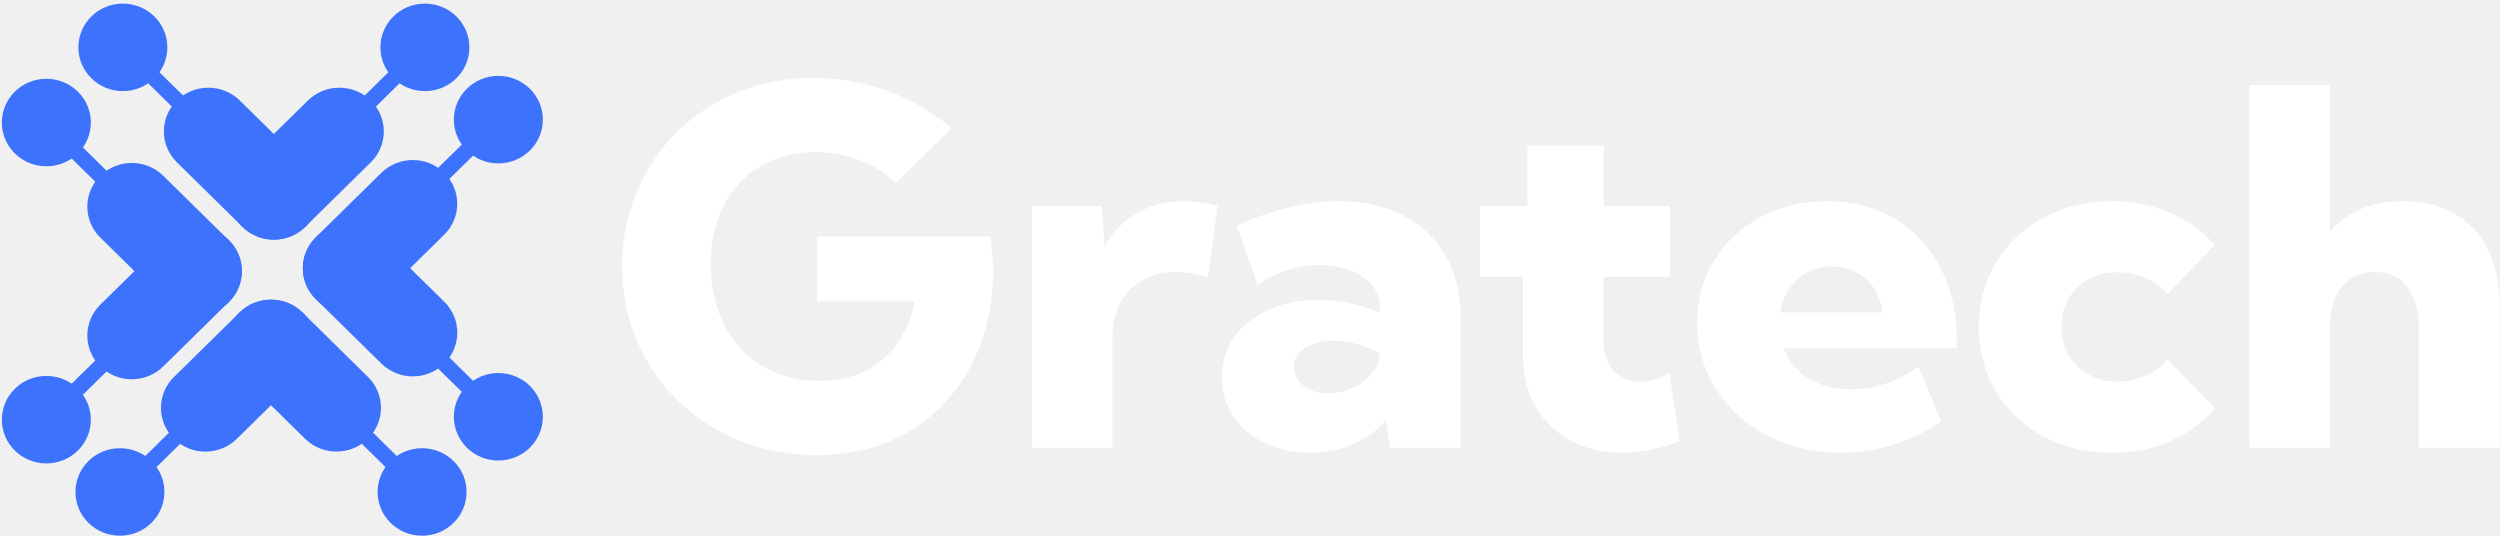
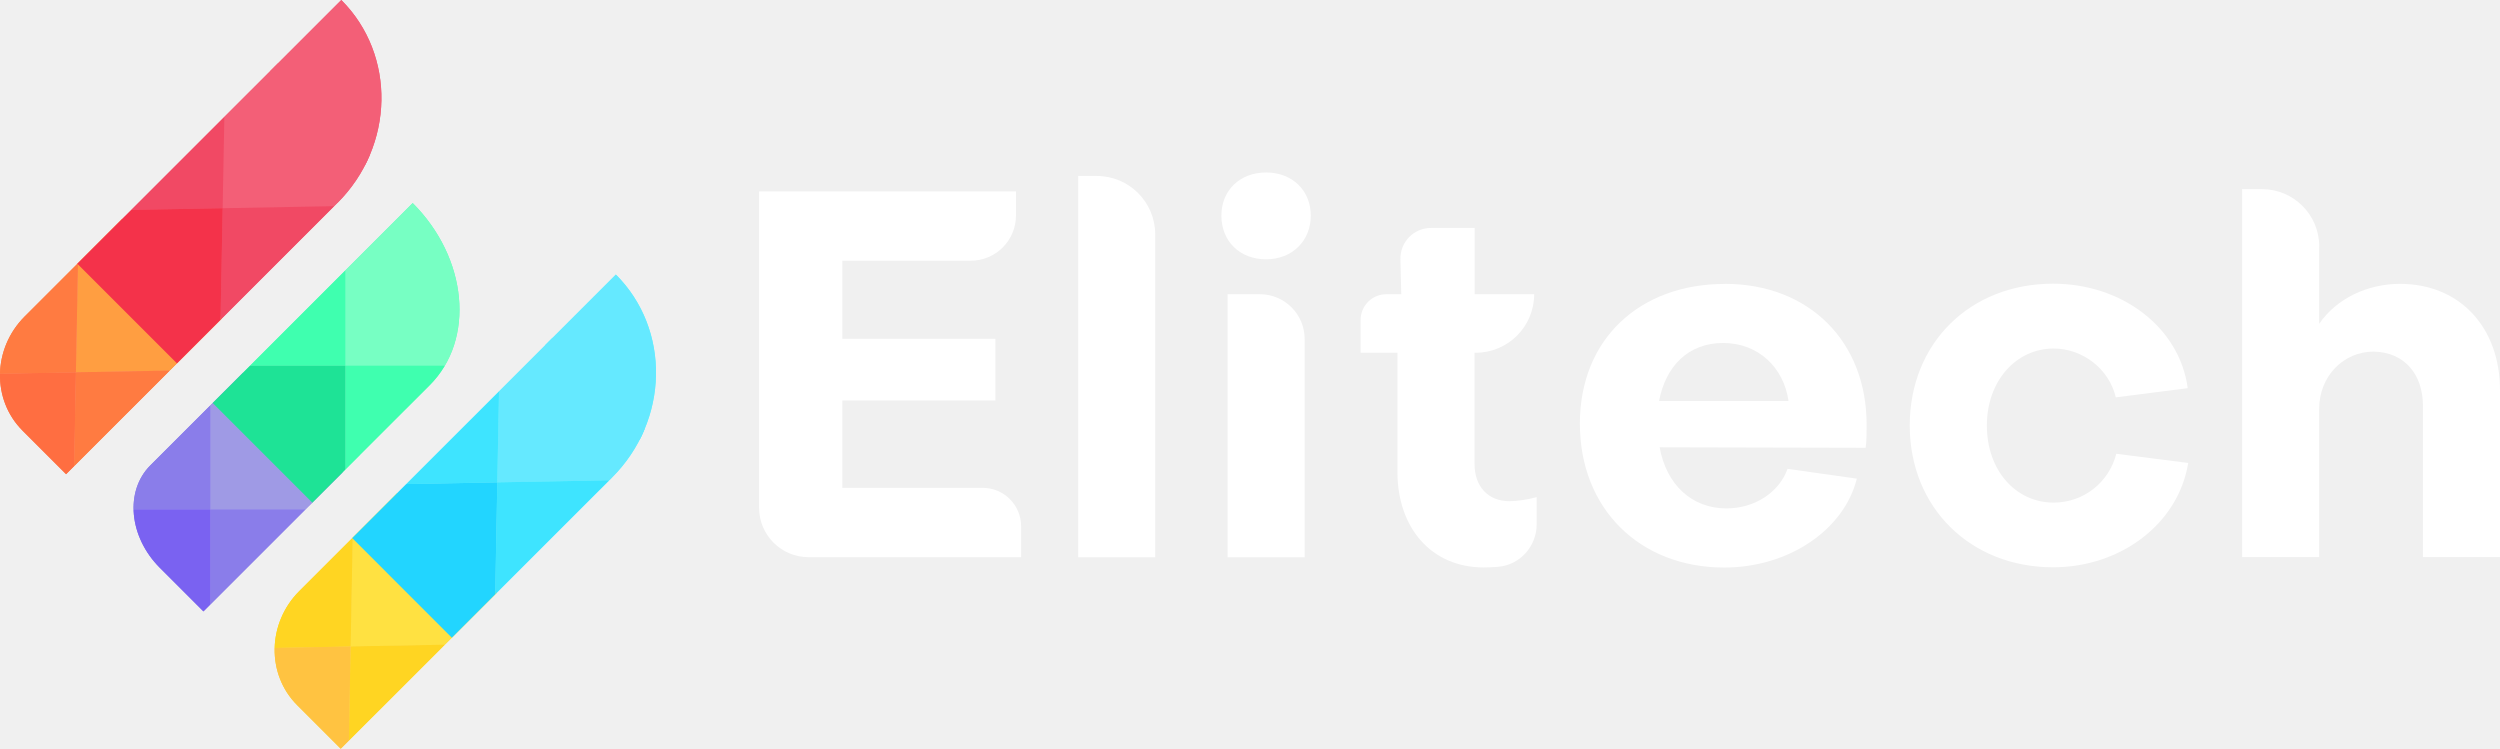
- <svg xmlns="http://www.w3.org/2000/svg" width="196" height="42" viewBox="0 0 196 42" fill="none">
-   <g clip-path="url(#clip0_622_1165)">
-     <path d="M176.344 35.11V6.674H182.667V18.181C184.042 16.576 185.944 15.774 188.374 15.774C190.764 15.774 192.627 16.507 193.964 17.973C195.301 19.439 195.969 21.48 195.969 24.096V35.11H189.646V25.783C189.646 24.368 189.344 23.275 188.74 22.504C188.149 21.72 187.307 21.328 186.214 21.328C185.096 21.328 184.222 21.72 183.593 22.504C182.976 23.287 182.667 24.38 182.667 25.783V35.11H176.344Z" fill="white" />
-     <path d="M173.673 32.002C172.734 33.088 171.571 33.941 170.183 34.561C168.795 35.18 167.259 35.489 165.576 35.489C163.571 35.489 161.778 35.066 160.197 34.219C158.629 33.36 157.396 32.191 156.496 30.712C155.596 29.221 155.146 27.527 155.146 25.632C155.146 23.736 155.596 22.049 156.496 20.57C157.396 19.079 158.629 17.91 160.197 17.063C161.778 16.204 163.571 15.774 165.576 15.774C167.246 15.774 168.769 16.084 170.145 16.703C171.533 17.309 172.696 18.144 173.634 19.205L169.932 23.053C169.483 22.523 168.905 22.106 168.197 21.802C167.504 21.499 166.777 21.347 166.019 21.347C165.171 21.347 164.413 21.531 163.744 21.897C163.089 22.251 162.568 22.75 162.183 23.395C161.81 24.039 161.624 24.772 161.624 25.594C161.624 26.441 161.81 27.192 162.183 27.85C162.568 28.494 163.089 29 163.744 29.366C164.413 29.733 165.171 29.916 166.019 29.916C166.777 29.916 167.51 29.765 168.217 29.461C168.924 29.158 169.496 28.741 169.932 28.21L173.673 32.002Z" fill="white" />
-     <path d="M152.185 33.044C149.782 34.674 147.166 35.489 144.339 35.489C142.205 35.489 140.284 35.047 138.575 34.162C136.878 33.265 135.535 32.052 134.546 30.523C133.556 28.981 133.061 27.249 133.061 25.328C133.061 23.496 133.504 21.866 134.391 20.437C135.278 18.997 136.486 17.859 138.016 17.025C139.558 16.191 141.299 15.774 143.24 15.774C145.258 15.774 147.031 16.235 148.56 17.158C150.09 18.08 151.279 19.363 152.127 21.006C152.988 22.637 153.419 24.532 153.419 26.693V27.3H139.847C140.078 27.919 140.425 28.469 140.888 28.949C141.363 29.429 141.955 29.815 142.661 30.106C143.369 30.384 144.178 30.523 145.091 30.523C146.98 30.523 148.753 29.922 150.411 28.722L152.185 33.044ZM139.577 24.494H147.597C147.52 23.787 147.301 23.161 146.941 22.617C146.581 22.074 146.106 21.651 145.515 21.347C144.936 21.044 144.287 20.892 143.568 20.892C142.835 20.892 142.186 21.057 141.621 21.385C141.068 21.701 140.612 22.131 140.252 22.674C139.905 23.205 139.68 23.812 139.577 24.494Z" fill="white" />
-     <path d="M131.685 34.599C130.142 35.193 128.645 35.49 127.193 35.49C125.663 35.49 124.307 35.173 123.125 34.542C121.956 33.897 121.043 33.013 120.388 31.888C119.732 30.75 119.405 29.43 119.405 27.926V21.708H116.031V16.153H119.752V11.414H125.728V16.153H130.933V21.708H125.728V26.807C125.728 27.805 126.011 28.576 126.576 29.12C127.142 29.663 127.823 29.935 128.619 29.935C129.391 29.935 130.142 29.695 130.875 29.215L131.685 34.599Z" fill="white" />
-     <path d="M114.516 35.11H108.983L108.655 32.949C107.948 33.758 107.087 34.384 106.072 34.826C105.057 35.268 103.938 35.489 102.718 35.489C101.381 35.489 100.192 35.237 99.151 34.731C98.11 34.226 97.288 33.531 96.684 32.646C96.092 31.749 95.797 30.731 95.797 29.594C95.797 28.393 96.118 27.338 96.761 26.428C97.416 25.518 98.316 24.804 99.46 24.286C100.604 23.768 101.908 23.509 103.373 23.509C104.208 23.509 105.031 23.597 105.841 23.774C106.663 23.951 107.447 24.197 108.193 24.513V24.115C108.193 23.445 107.987 22.864 107.576 22.371C107.164 21.878 106.605 21.493 105.898 21.215C105.192 20.924 104.388 20.779 103.489 20.779C102.602 20.779 101.741 20.918 100.905 21.196C100.07 21.461 99.305 21.847 98.611 22.352L96.954 17.708C98.316 17.063 99.671 16.583 101.021 16.267C102.383 15.938 103.694 15.774 104.954 15.774C106.895 15.774 108.578 16.147 110.005 16.892C111.444 17.638 112.556 18.693 113.34 20.058C114.124 21.411 114.516 23.016 114.516 24.873V35.11ZM104.144 30.845C104.8 30.845 105.429 30.706 106.033 30.428C106.65 30.137 107.151 29.758 107.537 29.29C107.935 28.823 108.141 28.324 108.154 27.793V27.717C107.64 27.388 107.068 27.142 106.438 26.978C105.808 26.801 105.179 26.712 104.549 26.712C103.611 26.712 102.859 26.902 102.294 27.281C101.728 27.648 101.445 28.14 101.445 28.76C101.445 29.151 101.561 29.512 101.792 29.84C102.024 30.156 102.345 30.403 102.756 30.579C103.167 30.756 103.63 30.845 104.144 30.845Z" fill="white" />
-     <path d="M87.211 35.11H80.888V16.153H86.382L86.594 19.281C87.237 18.169 88.091 17.309 89.158 16.703C90.225 16.084 91.446 15.774 92.821 15.774C93.245 15.774 93.675 15.806 94.112 15.869C94.562 15.932 95.012 16.027 95.462 16.153L94.691 21.745C93.791 21.467 92.949 21.328 92.165 21.328C91.163 21.328 90.289 21.543 89.544 21.973C88.798 22.403 88.22 23.003 87.808 23.774C87.41 24.545 87.211 25.455 87.211 26.504V35.11Z" fill="white" />
-     <path d="M70.216 14.352C69.457 13.581 68.532 12.987 67.44 12.57C66.347 12.14 65.177 11.926 63.931 11.926C62.697 11.926 61.579 12.134 60.576 12.551C59.574 12.968 58.706 13.569 57.974 14.352C57.254 15.123 56.695 16.046 56.297 17.12C55.911 18.194 55.718 19.401 55.718 20.741C55.718 22.093 55.924 23.332 56.335 24.456C56.746 25.569 57.325 26.529 58.071 27.338C58.829 28.134 59.728 28.753 60.769 29.196C61.81 29.638 62.967 29.859 64.239 29.859C65.242 29.859 66.154 29.72 66.977 29.442C67.812 29.151 68.545 28.741 69.174 28.21C69.817 27.666 70.35 27.009 70.775 26.238C71.212 25.467 71.526 24.595 71.719 23.622H64.046V18.542H77.676L77.869 21.082C77.869 23.243 77.535 25.221 76.866 27.016C76.198 28.798 75.247 30.34 74.013 31.641C72.792 32.93 71.334 33.929 69.637 34.636C67.941 35.331 66.058 35.679 63.989 35.679C61.843 35.679 59.844 35.306 57.993 34.56C56.156 33.802 54.542 32.753 53.154 31.414C51.779 30.074 50.706 28.507 49.935 26.712C49.164 24.905 48.778 22.946 48.778 20.835C48.778 18.763 49.157 16.835 49.916 15.054C50.674 13.259 51.728 11.692 53.077 10.352C54.44 9.012 56.027 7.97 57.839 7.224C59.664 6.479 61.637 6.106 63.757 6.106C65.749 6.106 67.683 6.447 69.56 7.129C71.436 7.812 73.12 8.785 74.611 10.049L70.216 14.352Z" fill="white" />
-     <path d="M21.474 18.788C23.4 18.788 24.962 17.253 24.962 15.358C24.962 13.464 23.4 11.928 21.474 11.928C19.547 11.928 17.985 13.464 17.985 15.358C17.985 17.253 19.547 18.788 21.474 18.788Z" fill="#3C72FC" />
-     <path d="M19.008 17.781L13.871 12.729C12.508 11.389 12.508 9.218 13.871 7.881C15.234 6.541 17.442 6.541 18.801 7.881L23.938 12.932L19.008 17.781Z" fill="#3C72FC" />
-     <path d="M9.633 7.143C11.559 7.143 13.121 5.607 13.121 3.713C13.121 1.818 11.559 0.283 9.633 0.283C7.706 0.283 6.145 1.818 6.145 3.713C6.145 5.607 7.706 7.143 9.633 7.143Z" fill="#3C72FC" />
-     <path d="M15.565 10.412L9.722 4.666L10.605 3.802L16.444 9.544L15.565 10.412Z" fill="#3C72FC" />
-     <path d="M21.468 18.788C23.394 18.788 24.956 17.253 24.956 15.358C24.956 13.464 23.394 11.928 21.468 11.928C19.541 11.928 17.98 13.464 17.98 15.358C17.98 17.253 19.541 18.788 21.468 18.788Z" fill="#3C72FC" />
-     <path d="M19.001 12.932L24.138 7.881C25.501 6.541 27.709 6.541 29.068 7.881C30.431 9.222 30.431 11.393 29.068 12.729L23.931 17.781L19.001 12.932Z" fill="#3C72FC" />
-     <path d="M33.312 7.143C35.239 7.143 36.801 5.607 36.801 3.713C36.801 1.818 35.239 0.283 33.312 0.283C31.386 0.283 29.824 1.818 29.824 3.713C29.824 5.607 31.386 7.143 33.312 7.143Z" fill="#3C72FC" />
-     <path d="M27.382 10.412L26.5 9.544L32.342 3.802L33.221 4.666L27.382 10.412Z" fill="#3C72FC" />
-     <path d="M27.23 24.459C29.156 24.459 30.718 22.923 30.718 21.029C30.718 19.134 29.156 17.598 27.23 17.598C25.303 17.598 23.741 19.134 23.741 21.029C23.741 22.923 25.303 24.459 27.23 24.459Z" fill="#3C72FC" />
-     <path d="M24.759 18.602L29.896 13.551C31.259 12.211 33.467 12.211 34.826 13.551C36.189 14.892 36.189 17.063 34.826 18.399L29.689 23.451L24.759 18.602Z" fill="#3C72FC" />
-     <path d="M39.071 12.809C40.997 12.809 42.559 11.274 42.559 9.379C42.559 7.485 40.997 5.949 39.071 5.949C37.144 5.949 35.582 7.485 35.582 9.379C35.582 11.274 37.144 12.809 39.071 12.809Z" fill="#3C72FC" />
-     <path d="M33.145 16.081L32.263 15.214L38.101 9.468L38.984 10.336L33.145 16.081Z" fill="#3C72FC" />
-     <path d="M27.23 24.459C29.156 24.459 30.718 22.924 30.718 21.029C30.718 19.134 29.156 17.599 27.23 17.599C25.303 17.599 23.741 19.134 23.741 21.029C23.741 22.924 25.303 24.459 27.23 24.459Z" fill="#3C72FC" />
-     <path d="M29.689 18.603L34.83 23.655C36.193 24.995 36.193 27.166 34.83 28.503C33.467 29.843 31.259 29.843 29.9 28.503L24.759 23.451L29.689 18.603Z" fill="#3C72FC" />
-     <path d="M39.071 36.105C40.997 36.105 42.559 34.569 42.559 32.674C42.559 30.78 40.997 29.244 39.071 29.244C37.144 29.244 35.582 30.78 35.582 32.674C35.582 34.569 37.144 36.105 39.071 36.105Z" fill="#3C72FC" />
-     <path d="M38.101 32.587L32.263 26.842L33.145 25.974L38.984 31.72L38.101 32.587Z" fill="#3C72FC" />
-     <path d="M21.25 30.354C23.176 30.354 24.738 28.818 24.738 26.924C24.738 25.029 23.176 23.494 21.25 23.494C19.323 23.494 17.761 25.029 17.761 26.924C17.761 28.818 19.323 30.354 21.25 30.354Z" fill="#3C72FC" />
-     <path d="M23.71 24.497L28.846 29.549C30.209 30.889 30.209 33.06 28.846 34.397C27.483 35.737 25.276 35.737 23.916 34.397L18.779 29.345L23.71 24.497Z" fill="#3C72FC" />
-     <path d="M33.091 41.999C35.017 41.999 36.579 40.464 36.579 38.569C36.579 36.675 35.017 35.139 33.091 35.139C31.164 35.139 29.602 36.675 29.602 38.569C29.602 40.464 31.164 41.999 33.091 41.999Z" fill="#3C72FC" />
-     <path d="M32.118 38.481L26.276 32.739L27.158 31.872L33.001 37.613L32.118 38.481Z" fill="#3C72FC" />
-     <path d="M21.247 30.354C23.174 30.354 24.736 28.818 24.736 26.924C24.736 25.029 23.174 23.494 21.247 23.494C19.321 23.494 17.759 25.029 17.759 26.924C17.759 28.818 19.321 30.354 21.247 30.354Z" fill="#3C72FC" />
-     <path d="M23.708 29.346L18.572 34.401C17.209 35.742 15.001 35.742 13.641 34.401C12.278 33.061 12.278 30.89 13.641 29.553L18.778 24.502L23.708 29.346Z" fill="#3C72FC" />
-     <path d="M9.403 41.999C11.33 41.999 12.891 40.464 12.891 38.569C12.891 36.675 11.33 35.139 9.403 35.139C7.477 35.139 5.915 36.675 5.915 38.569C5.915 40.464 7.477 41.999 9.403 41.999Z" fill="#3C72FC" />
-     <path d="M10.375 38.481L9.493 37.613L15.335 31.872L16.218 32.739L10.375 38.481Z" fill="#3C72FC" />
-     <path d="M15.474 24.683C17.401 24.683 18.963 23.147 18.963 21.253C18.963 19.358 17.401 17.822 15.474 17.822C13.548 17.822 11.986 19.358 11.986 21.253C11.986 23.147 13.548 24.683 15.474 24.683Z" fill="#3C72FC" />
-     <path d="M17.935 23.679L12.798 28.73C11.435 30.07 9.227 30.07 7.868 28.73C6.505 27.39 6.505 25.219 7.868 23.882L13.005 18.831L17.935 23.679Z" fill="#3C72FC" />
-     <path d="M3.633 36.332C5.56 36.332 7.122 34.797 7.122 32.902C7.122 31.008 5.56 29.472 3.633 29.472C1.707 29.472 0.145 31.008 0.145 32.902C0.145 34.797 1.707 36.332 3.633 36.332Z" fill="#3C72FC" />
-     <path d="M4.605 32.81L3.723 31.946L9.562 26.201L10.444 27.068L4.605 32.81Z" fill="#3C72FC" />
-     <path d="M15.474 24.684C17.401 24.684 18.963 23.148 18.963 21.253C18.963 19.359 17.401 17.823 15.474 17.823C13.548 17.823 11.986 19.359 11.986 21.253C11.986 23.148 13.548 24.684 15.474 24.684Z" fill="#3C72FC" />
-     <path d="M13.005 23.68L7.868 18.628C6.505 17.288 6.505 15.117 7.868 13.78C9.231 12.44 11.439 12.44 12.798 13.78L17.935 18.831L13.005 23.68Z" fill="#3C72FC" />
-     <path d="M3.633 13.037C5.56 13.037 7.122 11.502 7.122 9.607C7.122 7.713 5.56 6.177 3.633 6.177C1.707 6.177 0.145 7.713 0.145 9.607C0.145 11.502 1.707 13.037 3.633 13.037Z" fill="#3C72FC" />
-     <path d="M9.562 16.305L3.723 10.563L4.605 9.695L10.444 15.441L9.562 16.305Z" fill="#3C72FC" />
+ <svg xmlns="http://www.w3.org/2000/svg" id="Layer_2" data-name="Layer 2" viewBox="0 0 301.48 90.29">
+   <defs>
+     <style>
+       .cls-1 {
+         fill: #61ffbb;
+       }
+ 
+       .cls-1, .cls-2, .cls-3, .cls-4, .cls-5, .cls-6, .cls-7, .cls-8, .cls-9, .cls-10, .cls-11, .cls-12, .cls-13, .cls-14, .cls-15, .cls-16, .cls-17, .cls-18, .cls-19, .cls-20, .cls-21, .cls-22 {
+         stroke-width: 0px;
+       }
+ 
+       .cls-2 {
+         fill: #77ffc3;
+       }
+ 
+       .cls-3 {
+         fill: #3ee4ff;
+       }
+ 
+       .cls-4 {
+         fill: #22d5ff;
+       }
+ 
+       .cls-5 {
+         fill: #ff7b41;
+       }
+ 
+       .cls-6 {
+         fill: #1ee396;
+       }
+ 
+       .cls-7 {
+         fill: #65e9ff;
+       }
+ 
+       .cls-8 {
+         fill: #7a62f1;
+       }
+ 
+       .cls-9 {
+         fill: #ff6e41;
+       }
+ 
+       .cls-23 {
+         clip-path: url(#clippath-2);
+       }
+ 
+       .cls-10 {
+         fill: none;
+       }
+ 
+       .cls-24 {
+         clip-path: url(#clippath-1);
+       }
+ 
+       .cls-25 {
+         clip-path: url(#clippath-4);
+       }
+ 
+       .cls-11 {
+         fill: #3fffaf;
+       }
+ 
+       .cls-12 {
+         fill: #ff9e41;
+       }
+ 
+       .cls-13 {
+         fill: #66f8ff;
+       }
+ 
+       .cls-14 {
+         fill: #9f9ae5;
+       }
+ 
+       .cls-15 {
+         fill: #f14964;
+       }
+ 
+       .cls-26 {
+         clip-path: url(#clippath);
+       }
+ 
+       .cls-16 {
+         fill: #f35f77;
+       }
+ 
+       .cls-27 {
+         clip-path: url(#clippath-3);
+       }
+ 
+       .cls-17 {
+         fill: #8a7dea;
+       }
+ 
+       .cls-18 {
+         fill: #fff;
+       }
+ 
+       .cls-28 {
+         clip-path: url(#clippath-5);
+       }
+ 
+       .cls-19 {
+         fill: #f4324a;
+       }
+ 
+       .cls-20 {
+         fill: #ffc341;
+       }
+ 
+       .cls-21 {
+         fill: #ffe141;
+       }
+ 
+       .cls-22 {
+         fill: #ffd522;
+       }
+     </style>
+     <clipPath id="clippath">
+       <path class="cls-10" d="M73.81,57.58l-32.72,32.71-5.25-5.25c-3.73-3.73-3.61-9.9.26-13.77l38.17-38.16h0c6.63,6.63,6.42,17.59-.46,24.47Z" />
+     </clipPath>
+     <clipPath id="clippath-1">
+       <path class="cls-10" d="M73.81,57.58l-32.72,32.71-5.25-5.25c-3.73-3.73-3.61-9.9.26-13.77l38.17-38.16h0c6.63,6.63,6.42,17.59-.46,24.47Z" />
+     </clipPath>
+     <clipPath id="clippath-2">
+       <path class="cls-10" d="M40.69,24.47L7.97,57.18l-5.25-5.25c-3.73-3.73-3.61-9.9.26-13.77L41.16,0h0c6.63,6.63,6.42,17.59-.46,24.47Z" />
+     </clipPath>
+     <clipPath id="clippath-3">
+       <path class="cls-10" d="M40.69,24.47L7.97,57.18l-5.25-5.25c-3.73-3.73-3.61-9.9.26-13.77L41.16,0h0c6.63,6.63,6.42,17.59-.46,24.47Z" />
+     </clipPath>
+     <clipPath id="clippath-4">
+       <path class="cls-10" d="M43.44,54.83l-18.91,18.9-5.25-5.25c-3.73-3.73-4.25-9.26-1.15-12.36l31.64-31.63h0c6.63,6.63,7.55,16.46,2.05,21.96l-8.38,8.37" />
+     </clipPath>
+     <clipPath id="clippath-5">
+       <path class="cls-10" d="M43.44,54.83l-18.91,18.9-5.25-5.25c-3.73-3.73-4.25-9.26-1.15-12.36l31.64-31.63h0c6.63,6.63,7.55,16.46,2.05,21.96l-8.38,8.37" />
+     </clipPath>
+   </defs>
+   <g id="Layer_1-2" data-name="Layer 1">
+     <g>
+       <g>
+         <path class="cls-18" d="M101.58,58.83h16.92c2.56,0,4.64,2.08,4.64,4.64v3.72h-25.64c-3.29,0-5.96-2.67-5.96-5.96V23.08h30.98v2.9c0,3.02-2.45,5.46-5.46,5.46h-15.48v9.42h18.46v7.43h-18.46v10.53Z" />
+         <path class="cls-18" d="M139.31,28.28v38.92h-9.29V21.22h2.24c3.9,0,7.05,3.16,7.05,7.05Z" />
+         <path class="cls-18" d="M147.29,26c0-3.04,2.23-5.2,5.39-5.2s5.39,2.17,5.39,5.2-2.23,5.27-5.39,5.27-5.39-2.17-5.39-5.27ZM157.33,40.88v26.32h-9.29v-31.72h3.89c2.98,0,5.4,2.42,5.4,5.4Z" />
+         <path class="cls-18" d="M168.54,42.54h-4.46v-3.96c0-1.71,1.39-3.1,3.1-3.1h1.8s-.1-4.22-.1-4.22c-.05-2.07,1.61-3.77,3.68-3.77h5.27v7.99h0s7.18,0,7.18,0c0,0,0,0,0,0h0c0,3.9-3.16,7.06-7.06,7.06h-.13s0,0,0,0v13.44c0,2.66,1.61,4.46,4.21,4.46.87,0,2.23-.19,3.28-.49h0s0,3.28,0,3.28c0,2.64-2,4.89-4.63,5.12-.61.05-1.2.08-1.75.08-6.32,0-10.41-4.77-10.41-11.52v-14.37h0Z" />
+         <path class="cls-18" d="M208,34.23c10.16,0,17.1,6.94,17.1,16.98,0,.81,0,2.11-.12,2.79l-24.84-.06c.8,4.46,3.84,7.37,8.05,7.37,3.47,0,6.38-1.98,7.37-4.77l8.36,1.18c-1.55,6.2-8.24,10.72-15.99,10.72-10.22,0-17.41-7.12-17.41-17.35s7.25-16.85,17.47-16.85ZM215.68,48.36c-.56-4.03-3.65-7-7.87-7s-6.94,2.79-7.74,7h15.61Z" />
+         <path class="cls-18" d="M263.82,46.81l-8.67,1.11c-.8-3.41-3.97-5.89-7.5-5.89-4.52,0-8.05,3.9-8.05,9.29s3.47,9.29,8.05,9.29c3.66,0,6.69-2.48,7.56-5.89l8.67,1.11c-1.18,7.31-8.12,12.58-16.29,12.58-9.97,0-17.29-7.19-17.29-17.1s7.25-17.1,17.29-17.1c8.3,0,15.24,5.27,16.23,12.58Z" />
+         <path class="cls-18" d="M279.67,29.7v9.36c2.11-3.1,5.89-4.83,9.73-4.83,7.31,0,12.08,5.33,12.08,12.82v20.13h-9.29v-18.21c0-3.84-2.23-6.5-5.95-6.57-3.59,0-6.57,2.91-6.57,6.94v17.84h-9.29V22.81h2.4c3.81,0,6.9,3.09,6.9,6.9Z" />
+       </g>
+       <g>
+         <g>
+           <g class="cls-26">
+             <rect class="cls-13" x="69.56" y="32.56" width="12.68" height="20.65" transform="translate(-8.09 66.23) rotate(-45)" />
+             <g>
+               <polygon class="cls-22" points="65.95 77.52 42.72 54.29 42.28 77.96 65.95 77.52" />
+               <polygon class="cls-22" points="42.72 54.29 42.67 54.24 18.51 78.41 42.28 77.96 42.72 54.29" />
+               <polygon class="cls-22" points="42.28 77.96 41.84 101.63 65.95 77.52 42.28 77.96" />
+               <polygon class="cls-22" points="18.51 78.41 41.78 101.69 41.84 101.63 42.28 77.96 18.51 78.41" />
+             </g>
+             <g>
+               <polygon class="cls-13" points="83.64 57.73 60.41 34.5 59.97 58.17 83.64 57.73" />
+               <polygon class="cls-13" points="60.41 34.5 60.36 34.45 36.2 58.61 59.97 58.17 60.41 34.5" />
+               <polygon class="cls-13" points="59.97 58.17 59.53 81.84 83.64 57.73 59.97 58.17" />
+               <polygon class="cls-13" points="36.2 58.61 59.47 81.89 59.53 81.84 59.97 58.17 36.2 58.61" />
+             </g>
+           </g>
+           <g class="cls-24">
+             <rect class="cls-7" x="69.56" y="32.56" width="12.68" height="20.65" transform="translate(-8.09 66.23) rotate(-45)" />
+             <g>
+               <polygon class="cls-21" points="65.95 77.52 42.72 54.29 42.28 77.96 65.95 77.52" />
+               <polygon class="cls-22" points="42.72 54.29 42.67 54.24 18.51 78.41 42.28 77.96 42.72 54.29" />
+               <polygon class="cls-22" points="42.28 77.96 41.84 101.63 65.95 77.52 42.28 77.96" />
+               <polygon class="cls-20" points="18.51 78.41 41.78 101.69 41.84 101.63 42.28 77.96 18.51 78.41" />
+             </g>
+             <g>
+               <polygon class="cls-7" points="83.64 57.73 60.41 34.5 59.97 58.17 83.64 57.73" />
+               <polygon class="cls-3" points="60.41 34.5 60.36 34.45 36.2 58.61 59.97 58.17 60.41 34.5" />
+               <polygon class="cls-3" points="59.97 58.17 59.53 81.84 83.64 57.73 59.97 58.17" />
+               <polygon class="cls-4" points="36.2 58.61 59.47 81.89 59.53 81.84 59.97 58.17 36.2 58.61" />
+             </g>
+           </g>
+         </g>
+         <g>
+           <g class="cls-23">
+             <g>
+               <polygon class="cls-5" points="32.82 44.46 9.6 21.23 9.15 44.9 32.82 44.46" />
+               <polygon class="cls-5" points="9.6 21.23 9.54 21.18 -14.62 45.35 9.15 44.9 9.6 21.23" />
+               <polygon class="cls-5" points="9.15 44.9 8.71 68.57 32.82 44.46 9.15 44.9" />
+               <polygon class="cls-5" points="-14.62 45.35 8.66 68.63 8.71 68.57 9.15 44.9 -14.62 45.35" />
+             </g>
+             <polygon class="cls-16" points="54.56 12.64 39.96 -1.96 31.92 6.08 27.29 1.44 27.24 1.39 3.07 25.55 26.35 48.83 26.4 48.78 50.51 24.67 46.52 20.68 54.56 12.64" />
+           </g>
+           <g class="cls-27">
+             <rect class="cls-16" x="36.44" y="-.5" width="12.68" height="20.65" transform="translate(5.59 33.13) rotate(-45)" />
+             <g>
+               <polygon class="cls-12" points="32.82 44.46 9.6 21.23 9.15 44.9 32.82 44.46" />
+               <polygon class="cls-5" points="9.6 21.23 9.54 21.18 -14.62 45.35 9.15 44.9 9.6 21.23" />
+               <polygon class="cls-5" points="9.15 44.9 8.71 68.57 32.82 44.46 9.15 44.9" />
+               <polygon class="cls-9" points="-14.62 45.35 8.66 68.63 8.71 68.57 9.15 44.9 -14.62 45.35" />
+             </g>
+             <g>
+               <polygon class="cls-16" points="50.51 24.67 27.29 1.44 26.85 25.11 50.51 24.67" />
+               <polygon class="cls-15" points="27.29 1.44 27.24 1.39 3.07 25.55 26.85 25.11 27.29 1.44" />
+               <polygon class="cls-15" points="26.85 25.11 26.4 48.78 50.51 24.67 26.85 25.11" />
+               <polygon class="cls-19" points="3.07 25.55 26.35 48.83 26.4 48.78 26.85 25.11 3.07 25.55" />
+             </g>
+           </g>
+         </g>
+         <g>
+           <g class="cls-25">
+             <g>
+               <polygon class="cls-17" points="45.78 61.44 25.36 41.02 25.36 61.44 45.78 61.44" />
+               <polygon class="cls-17" points="25.36 41.02 25.32 40.98 4.86 61.44 25.36 61.44 25.36 41.02" />
+               <polygon class="cls-17" points="25.36 61.44 25.36 81.86 45.78 61.44 25.36 61.44" />
+               <polygon class="cls-17" points="4.86 61.44 25.32 81.9 25.36 81.86 25.36 61.44 4.86 61.44" />
+             </g>
+             <g>
+               <polygon class="cls-1" points="75.39 44.1 41.65 10.36 41.65 44.1 75.39 44.1" />
+               <polygon class="cls-1" points="41.65 23.68 41.61 23.64 21.15 44.1 41.65 44.1 41.65 23.68" />
+               <polygon class="cls-1" points="41.65 44.1 41.65 64.52 62.07 44.1 41.65 44.1" />
+               <polygon class="cls-1" points="21.15 44.1 41.61 64.56 41.65 64.52 41.65 44.1 21.15 44.1" />
+             </g>
+           </g>
+           <g class="cls-28">
+             <g>
+               <polygon class="cls-14" points="45.78 61.44 25.36 41.02 25.36 61.44 45.78 61.44" />
+               <polygon class="cls-17" points="25.36 41.02 25.32 40.98 4.86 61.44 25.36 61.44 25.36 41.02" />
+               <polygon class="cls-17" points="25.36 61.44 25.36 81.86 45.78 61.44 25.36 61.44" />
+               <polygon class="cls-8" points="4.86 61.44 25.32 81.9 25.36 81.86 25.36 61.44 4.86 61.44" />
+             </g>
+             <g>
+               <polygon class="cls-2" points="75.39 44.1 41.65 10.36 41.65 44.1 75.39 44.1" />
+               <polygon class="cls-11" points="41.65 23.68 41.61 23.64 21.15 44.1 41.65 44.1 41.65 23.68" />
+               <polygon class="cls-11" points="41.65 44.1 41.65 64.52 62.07 44.1 41.65 44.1" />
+               <polygon class="cls-6" points="21.15 44.1 41.61 64.56 41.65 64.52 41.65 44.1 21.15 44.1" />
+             </g>
+           </g>
+         </g>
+       </g>
+     </g>
  </g>
-   <defs>
-     <clipPath id="clip0_622_1165">
-       <rect width="196" height="42" fill="white" />
-     </clipPath>
-   </defs>
</svg>
